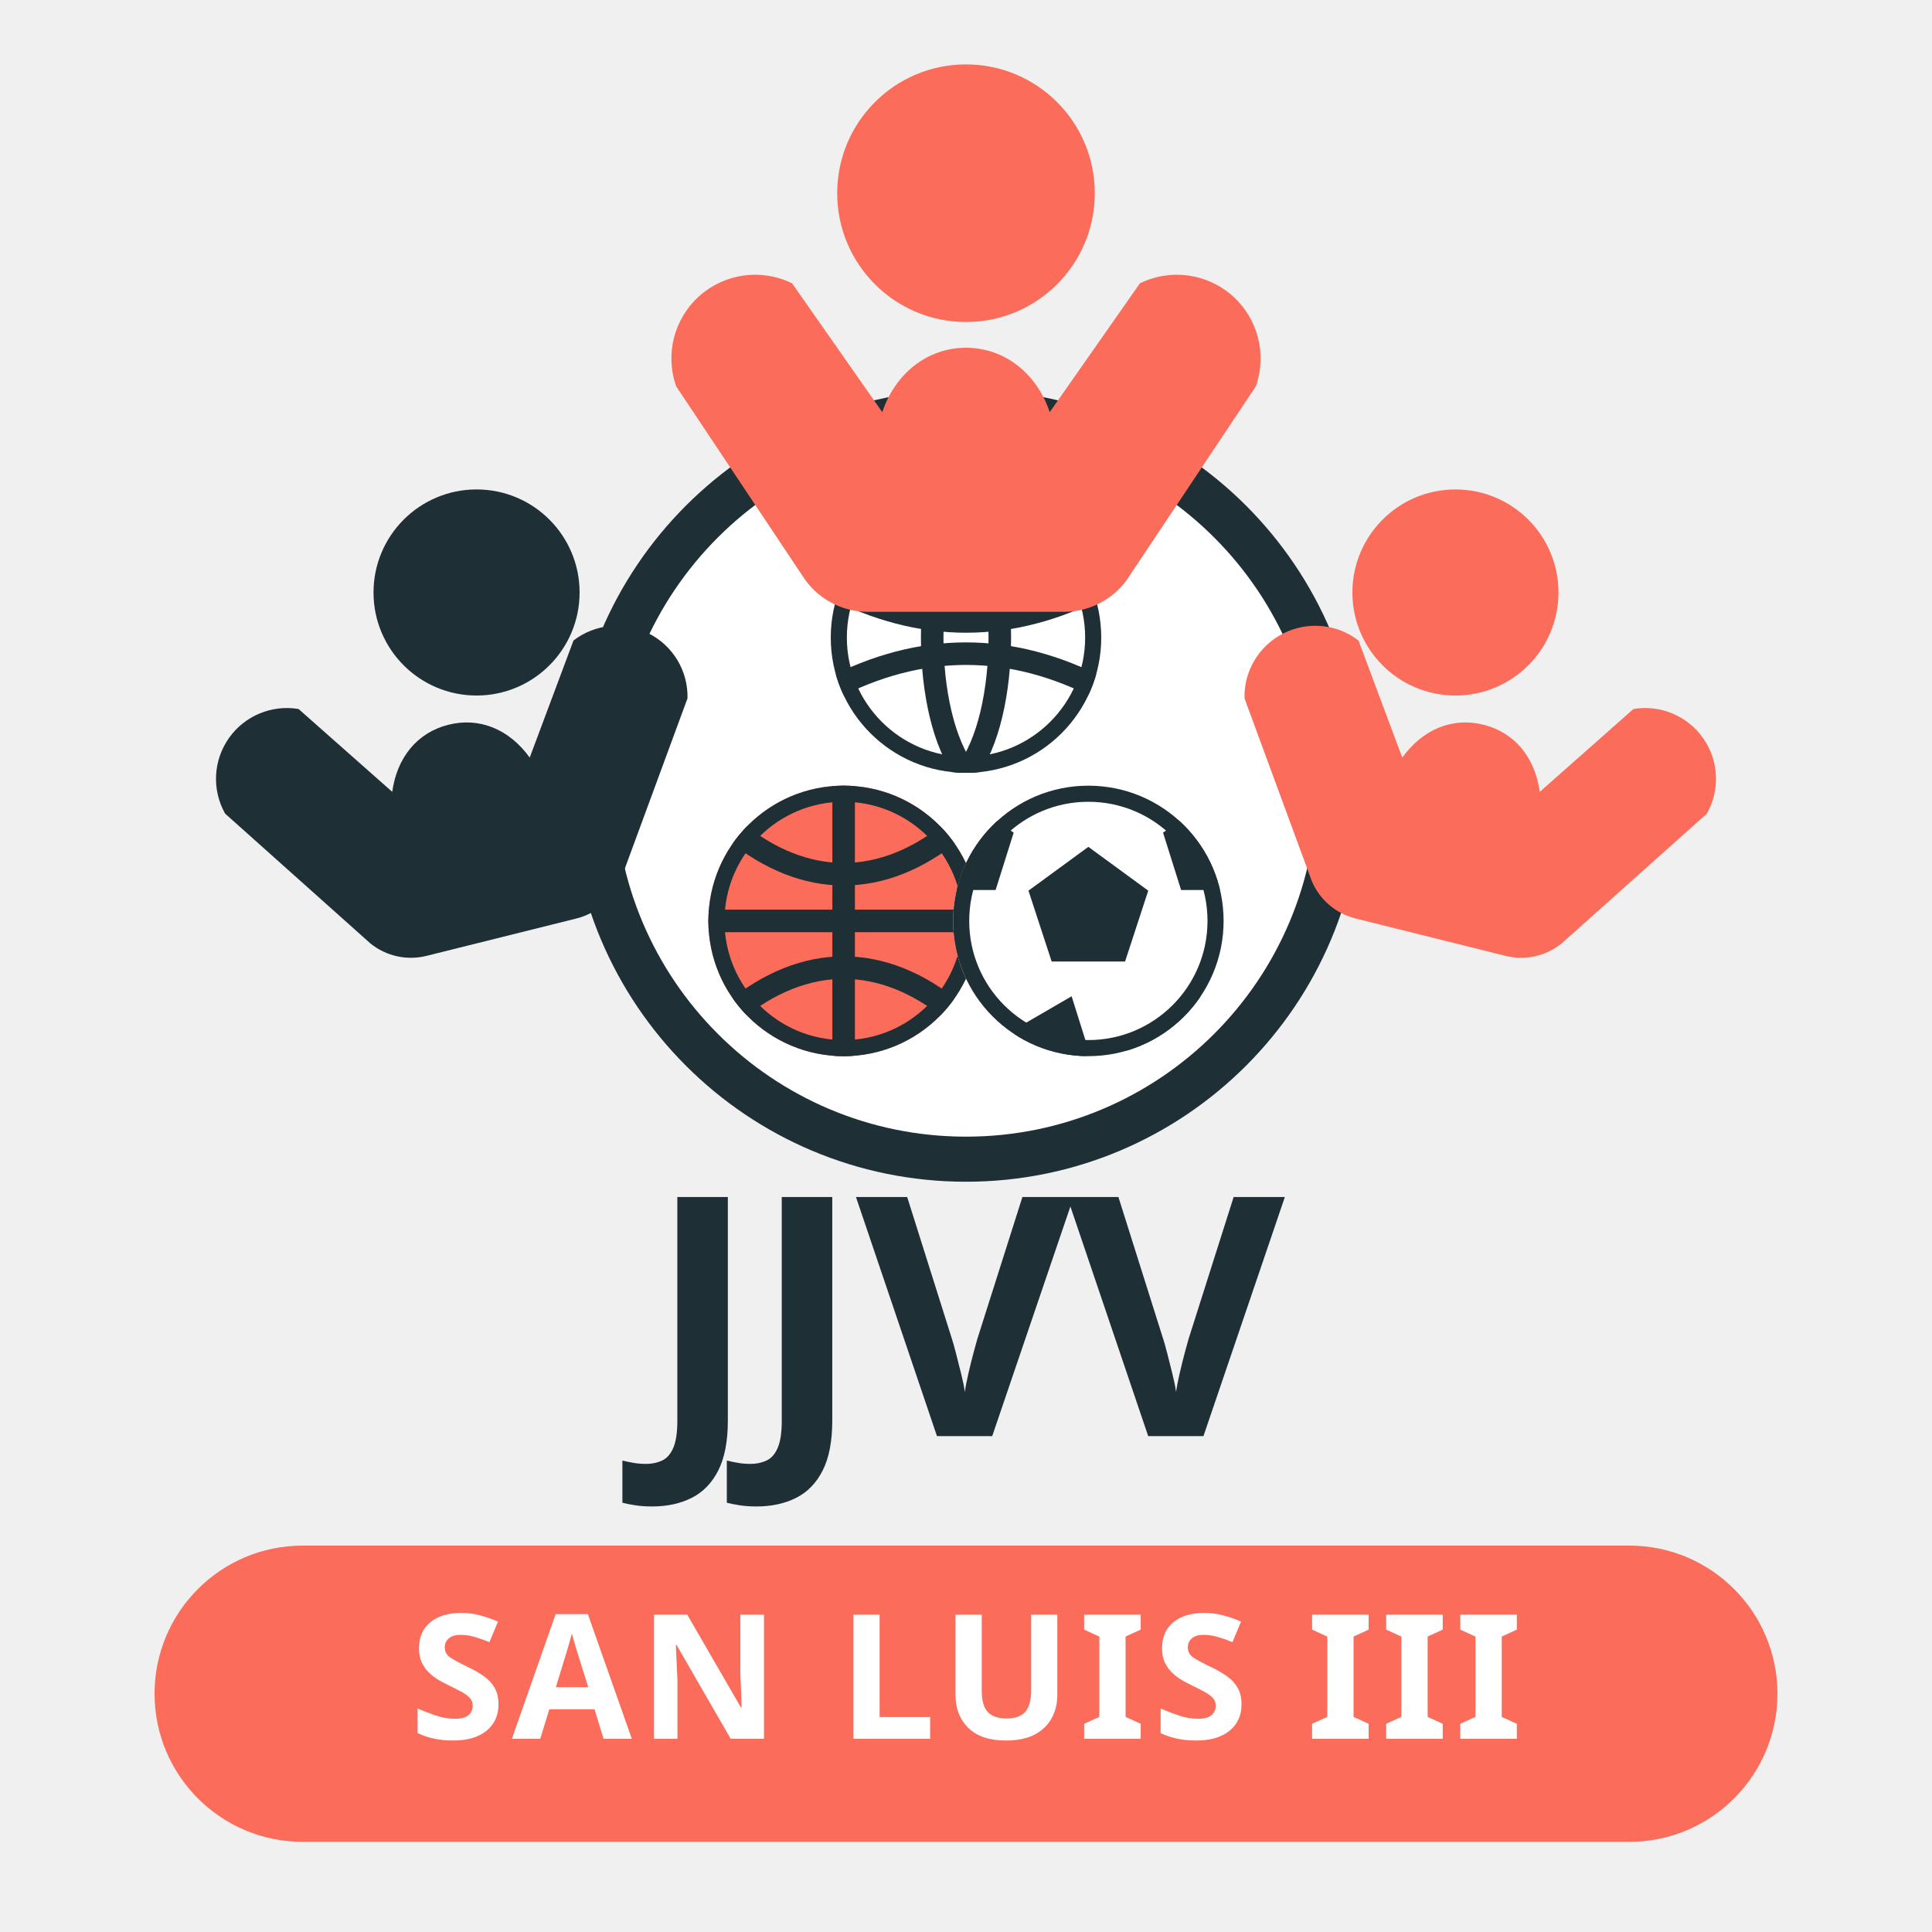
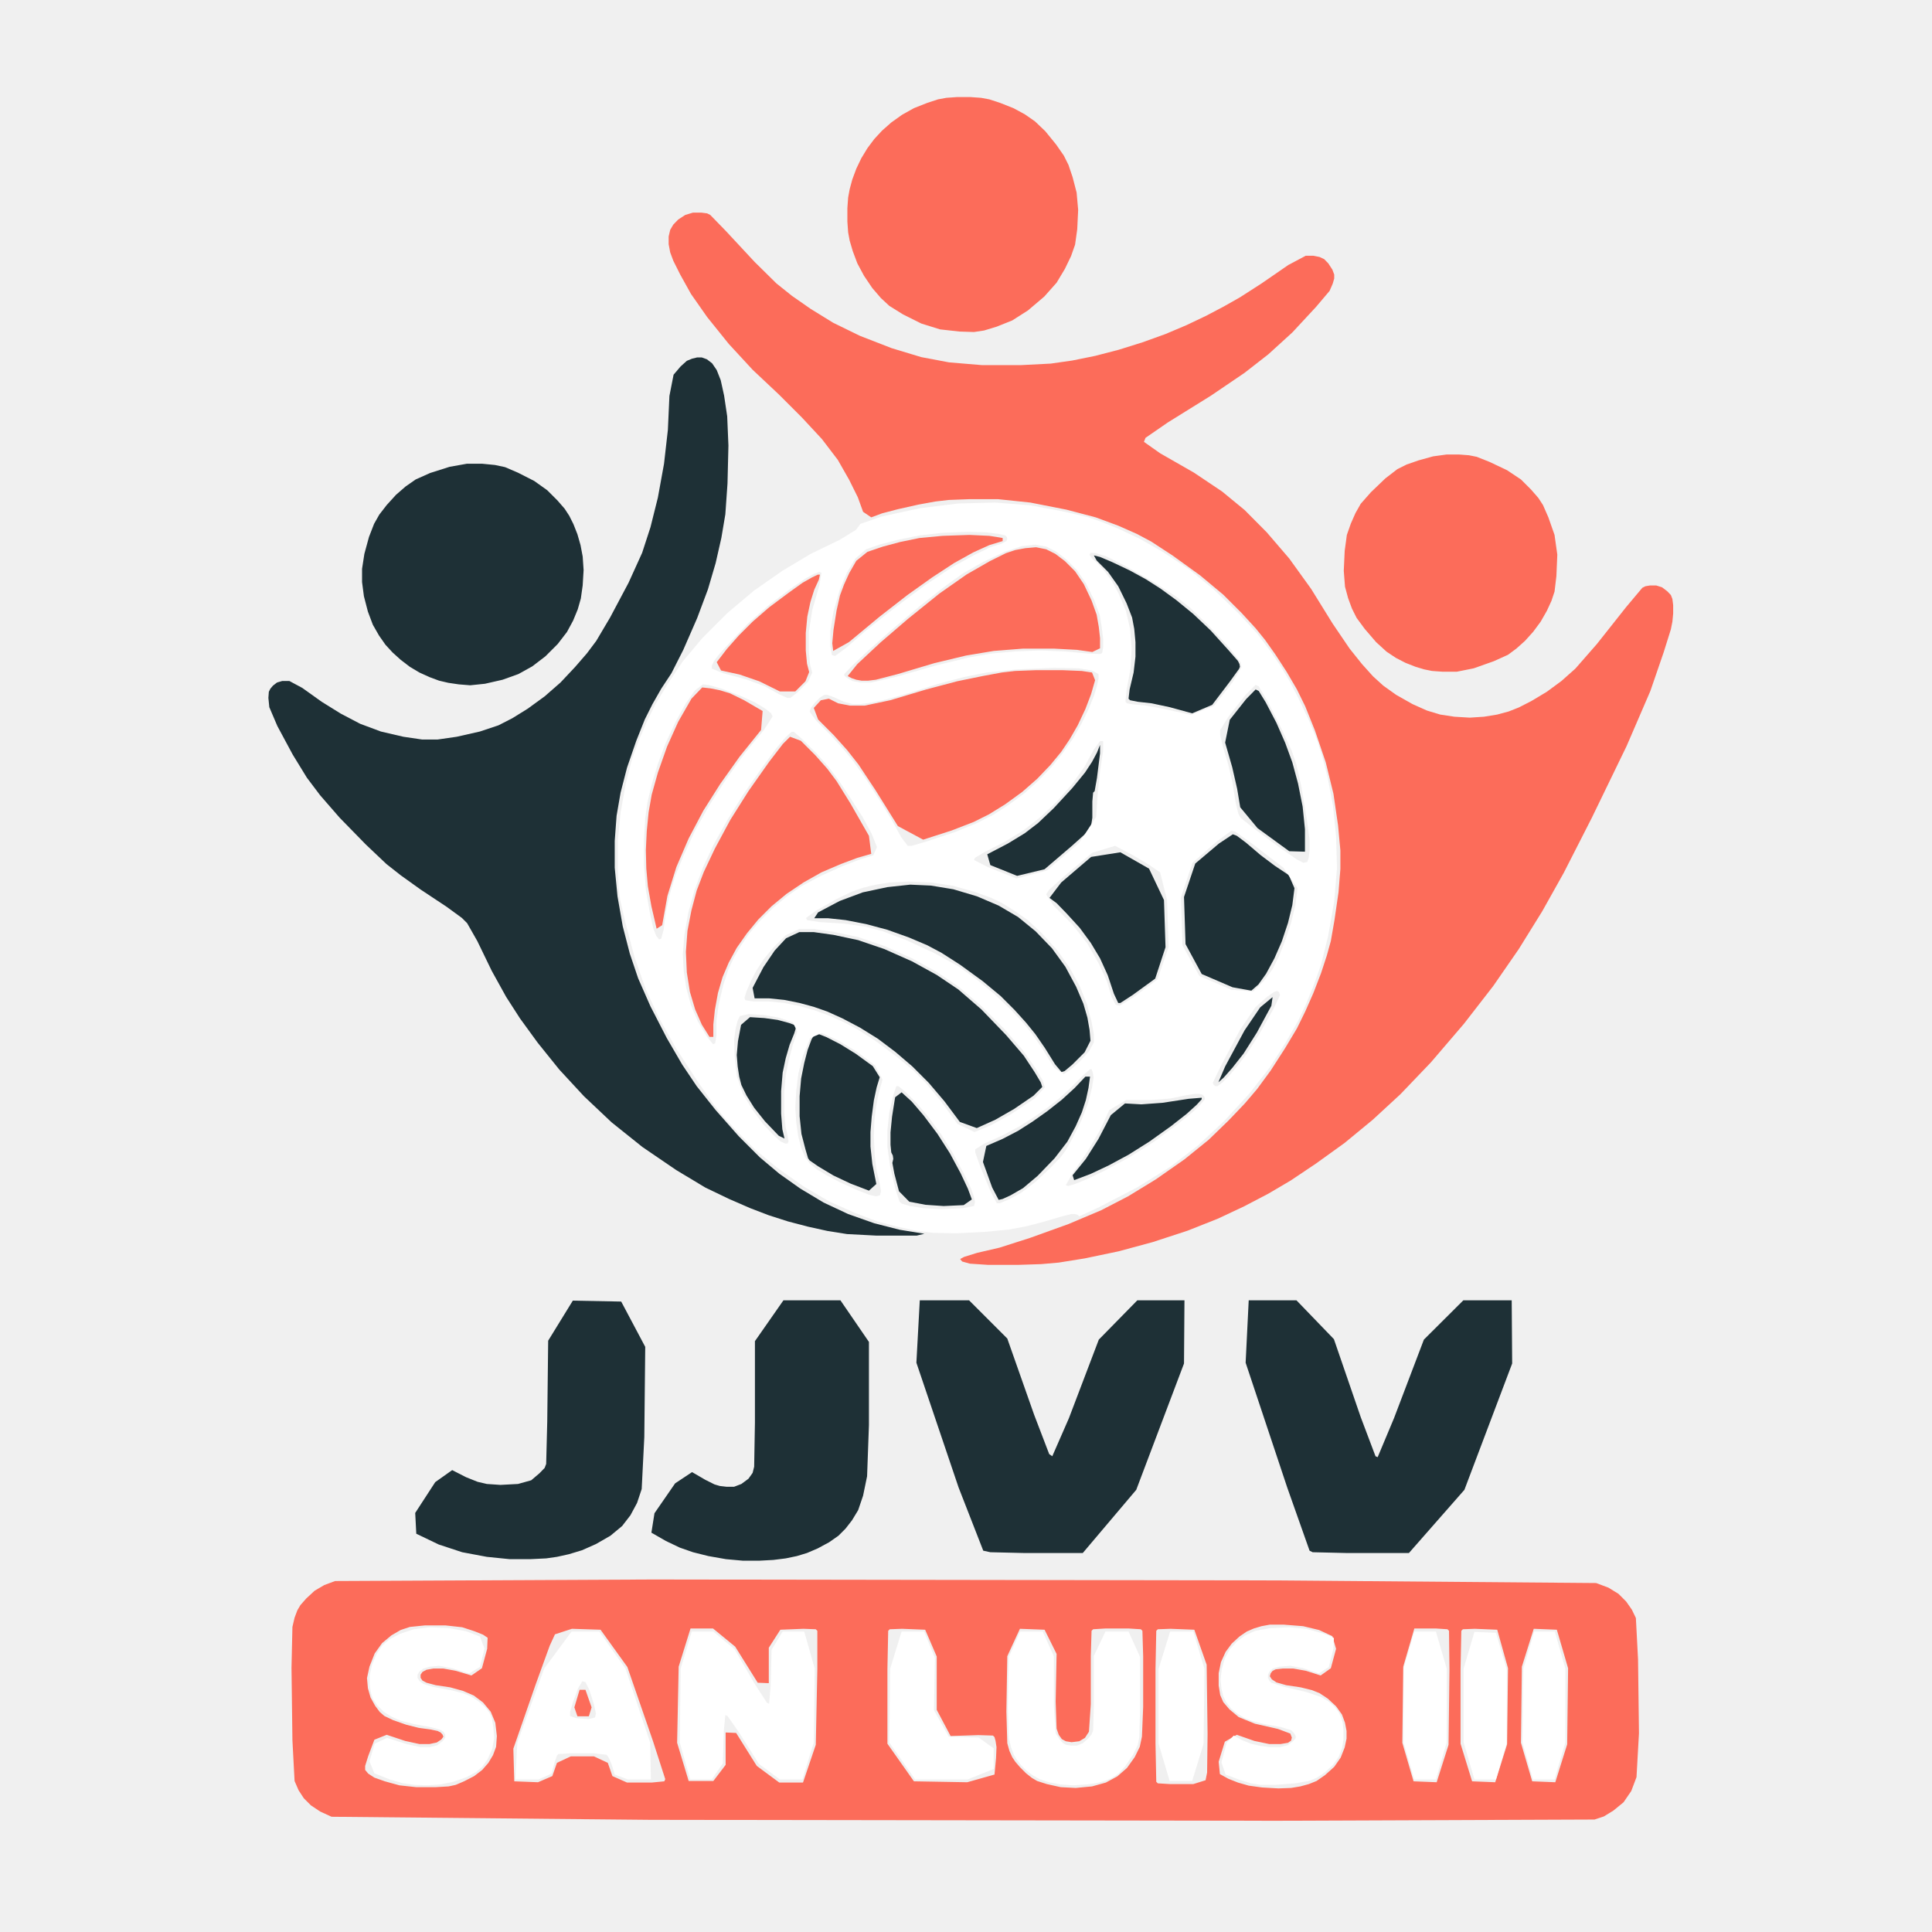
- <svg xmlns="http://www.w3.org/2000/svg" viewBox="0 0 300 300" width="300" height="300" role="img" aria-label="Junta de Vecinos San Luis III, Maipú">
-   <g id="marca">
-     <circle cx="150" cy="122" r="58" fill="#ffffff" />
-     <defs>
-       <clipPath id="c-voley">
-         <circle cx="150" cy="99" r="21" />
-       </clipPath>
-       <clipPath id="c-basket">
-         <circle cx="131" cy="143" r="21" />
-       </clipPath>
-       <clipPath id="c-futbol">
-         <circle cx="169" cy="143" r="21" />
-       </clipPath>
-     </defs>
-     <g clip-path="url(#c-voley)">
-       <circle cx="150" cy="99" r="21" fill="#ffffff" stroke="#1e3036" stroke-width="5" />
-       <g fill="none" stroke="#1e3036" stroke-width="3.5" stroke-linecap="round">
-         <path d="M150 78c-7 9-7 33 0 42" />
-         <path d="M150 78c7 9 7 33 0 42" />
-         <path d="M129 91q21 11 42 0" />
-         <path d="M129 107q21-11 42 0" />
-       </g>
-     </g>
-     <g clip-path="url(#c-basket)">
-       <circle cx="131" cy="143" r="21" fill="#fc6c5a" stroke="#1e3036" stroke-width="5" />
-       <g fill="none" stroke="#1e3036" stroke-width="3.5" stroke-linecap="round">
-         <path d="M110 143h42" />
-         <path d="M131 122v42" />
-         <path d="M114 129c11 9 23 9 34 0" />
-         <path d="M114 157c11-9 23-9 34 0" />
-       </g>
-     </g>
-     <g clip-path="url(#c-futbol)">
-       <circle cx="169" cy="143" r="21" fill="#ffffff" stroke="#1e3036" stroke-width="5" />
-       <path d="M169 131.5l9.3 6.8-3.6 11h-11.4l-3.6-11z" fill="#1e3036" />
-       <g fill="#1e3036">
-         <path d="M150 124l7.4 5.3-2.8 8.9h-9.2l-2.8-8.9z" />
-         <path d="M188 124l7.4 5.3-2.8 8.9h-9.2l-2.8-8.9z" />
-         <path d="M159 159l7.4-4.3 2.8 8.9-7.4 5.3-7.4-5.3z" />
-         <path d="M179 159l7.4-4.3 2.8 8.9-7.4 5.3-7.4-5.3z" />
-       </g>
-     </g>
-     <circle cx="150" cy="122" r="58" fill="none" stroke="#1e3036" stroke-width="7" />
-     <g fill="#fc6c5a">
-       <circle cx="150" cy="30" r="20" />
-       <path d="M150 54c-6 0-11 4-13 10l-14-20a13 13 0 0 0-18 16l20 30                a12 12 0 0 0 10 5h30a12 12 0 0 0 10-5l20-30                a13 13 0 0 0-18-16l-14 20c-2-6-7-10-13-10z" />
-     </g>
-     <g fill="#1e3036">
-       <circle cx="74" cy="92" r="16" />
-       <path d="M74 112c-5 0-9 3-11 8l-11-16a11 11 0 0 0-15 13l17 25                a10 10 0 0 0 8 4h24a10 10 0 0 0 8-4l17-25                a11 11 0 0 0-15-13l-11 16c-2-5-6-8-11-8z" transform="rotate(-14 74 130)" />
-     </g>
-     <g fill="#fc6c5a">
-       <circle cx="226" cy="92" r="16" />
-       <path d="M226 112c-5 0-9 3-11 8l-11-16a11 11 0 0 0-15 13l17 25                a10 10 0 0 0 8 4h24a10 10 0 0 0 8-4l17-25                a11 11 0 0 0-15-13l-11 16c-2-5-6-8-11-8z" transform="rotate(14 226 130)" />
-     </g>
-   </g>
-   <text x="150" y="223" text-anchor="middle" font-family="Outfit, 'Plus Jakarta Sans', 'Segoe UI', sans-serif" font-size="52" font-weight="900" letter-spacing="-1" fill="#1e3036">JJVV</text>
-   <g>
-     <rect x="24" y="240" width="252" height="46" rx="23" fill="#fc6c5a" />
-     <text x="150" y="270" text-anchor="middle" font-family="Outfit, 'Plus Jakarta Sans', 'Segoe UI', sans-serif" font-size="27" font-weight="800" letter-spacing="1" fill="#ffffff">SAN LUIS III</text>
-   </g>
+ <svg xmlns="http://www.w3.org/2000/svg" viewBox="0 0 1254 1254" width="1254" height="1254" data-bbox="165 54 930 1137" role="img" aria-label="Junta de Vecinos San Luis III, Maipú">
+   <path fill="#1e3036" fill-rule="evenodd" d="M449.2 232.8L445.8 234.2L441.8 237.8L437.2 243.2L434.5 257.0L433.5 279.0L431.0 301.0L427.0 323.0L422.2 342.2L416.8 358.8L408.0 378.2L396.0 400.8L387.0 416.0L381.0 424.0L373.2 433.0L363.8 443.0L353.5 452.0L342.5 460.0L332.5 466.2L323.5 470.8L311.5 474.8L296.5 478.2L284.0 480.0L274.0 480.0L261.8 478.2L247.2 474.8L233.8 469.8L221.2 463.2L208.8 455.5L196.2 446.5L187.8 442.0L183.2 442.0L179.8 443.0L177.2 445.0L175.5 447.0L174.5 449.0L174.2 453.0L174.8 459.0L180.0 471.2L190.0 489.8L199.2 504.8L207.8 516.2L220.5 530.8L237.5 548.2L250.8 560.8L260.2 568.2L273.2 577.5L289.8 588.5L299.8 595.8L303.2 599.2L309.8 610.8L319.2 630.2L328.5 647.0L337.5 661.0L349.0 676.8L363.0 694.2L379.0 711.5L397.0 728.5L417.0 744.5L439.0 759.5L457.8 770.8L473.2 778.2L487.0 784.2L499.0 788.8L511.5 792.8L524.5 796.2L537.2 799.0L549.8 801.0L569.0 802.0L595.0 802.0L600.0 800.8L584.0 798.2L567.5 794.0L550.5 788.0L534.5 780.5L519.5 771.5L505.8 761.8L493.2 751.2L479.5 737.5L464.5 720.5L452.2 705.0L442.8 691.0L432.8 673.8L422.2 653.2L414.2 635.0L408.8 619.0L404.2 601.2L400.8 581.8L399.0 563.2L399.0 545.8L400.2 529.5L402.8 514.5L407.0 498.2L413.0 480.8L418.5 467.0L423.5 457.0L429.2 447.0L435.8 437.0L443.5 421.8L452.5 401.2L459.5 382.5L464.5 365.5L468.2 349.2L470.8 333.8L472.2 313.8L472.8 289.2L472.0 270.2L470.0 256.8L467.8 246.8L465.2 240.2L462.2 235.8L458.8 233.2L455.5 232.0L452.5 232.0ZM594.8 884.5L622.2 965.5L638.2 1006.5L642.8 1007.5L664.2 1008.0L702.8 1008.0L737.5 967.0L768.5 885.0L768.8 844.0L738.2 844.0L713.2 869.5L693.8 920.5L683.0 945.2L681.0 943.8L671.2 918.2L653.8 868.8L629.0 844.0L597.0 844.0ZM808.5 884.5L835.5 965.5L850.0 1006.5L852.0 1007.5L873.5 1008.0L914.5 1008.0L950.5 967.0L981.5 885.0L981.2 844.0L949.8 844.0L924.2 869.5L904.8 920.5L894.2 945.8L892.8 945.2L883.2 919.8L865.8 869.2L841.5 844.0L810.5 844.0ZM291.8 303.0L279.2 307.0L269.8 311.2L263.2 315.8L257.0 321.2L251.0 327.8L246.2 334.0L242.8 340.0L239.5 348.5L236.5 359.5L235.0 369.2L235.0 377.8L236.2 387.0L238.8 397.0L242.0 405.5L246.0 412.5L250.2 418.5L254.8 423.5L260.0 428.2L266.0 432.8L272.2 436.5L278.8 439.5L285.0 441.8L291.0 443.2L297.8 444.2L305.2 444.8L314.8 443.8L326.2 441.2L336.5 437.5L345.5 432.5L354.0 426.0L362.0 418.0L368.0 410.2L372.0 402.8L375.0 395.5L377.0 388.5L378.2 380.0L378.8 370.0L378.2 361.2L376.8 353.8L374.8 346.8L372.2 340.2L369.5 334.8L366.5 330.2L361.8 324.8L355.2 318.2L346.8 312.2L336.2 306.8L327.8 303.2L321.2 301.8L313.0 301.0L303.0 301.0ZM545.5 844.0L508.5 844.0L490.0 870.5L490.0 923.5L489.5 952.0L488.5 956.0L485.8 959.8L481.2 963.2L476.5 965.0L471.5 965.0L467.2 964.5L463.8 963.5L457.8 960.5L449.2 955.5L438.2 962.8L424.8 982.2L422.8 994.8L432.2 1000.2L441.2 1004.5L449.8 1007.5L459.8 1010.0L471.2 1012.0L482.2 1013.0L492.8 1013.0L502.0 1012.5L510.0 1011.5L517.2 1010.0L523.8 1008.0L530.8 1005.0L538.2 1001.0L544.2 996.8L548.8 992.2L553.0 986.8L557.0 980.2L560.2 970.8L562.8 958.2L564.0 925.0L564.0 871.0ZM403.2 844.8L371.8 844.2L355.8 870.2L355.2 922.8L354.5 950.2L353.5 952.8L350.2 956.2L344.8 960.8L336.2 963.2L324.8 963.8L316.0 963.2L310.0 961.8L302.5 958.8L293.5 954.2L282.5 962.0L269.5 982.0L270.2 995.5L284.8 1002.5L300.0 1007.5L316.0 1010.5L330.8 1012.0L344.2 1012.0L354.5 1011.5L361.5 1010.5L369.2 1008.8L377.8 1006.2L386.8 1002.2L396.2 996.8L403.8 990.5L409.2 983.5L413.5 975.5L416.5 966.5L418.2 932.8L418.8 874.2ZM489.8 648.0L499.2 648.0L509.0 649.0L519.0 651.0L528.2 653.5L536.8 656.5L546.8 661.0L558.2 667.0L569.8 674.2L581.2 682.8L592.2 692.2L602.8 702.8L613.0 714.8L623.0 728.2L634.0 732.2L646.0 726.8L658.2 719.8L670.8 711.2L676.5 705.5L675.5 702.5L671.5 695.8L664.5 685.2L653.0 671.8L637.0 655.2L622.0 642.2L608.0 632.8L592.0 624.0L574.0 616.0L557.0 610.2L541.0 606.8L528.2 605.0L518.8 605.0L510.2 609.0L502.8 617.0L495.5 627.8L488.5 641.2ZM528.5 596.0L537.5 596.0L548.8 597.2L562.2 599.8L576.0 603.5L590.0 608.5L601.8 613.5L611.2 618.5L623.2 626.2L637.8 636.8L649.5 646.5L658.5 655.5L666.0 663.8L672.0 671.2L678.2 680.2L684.8 690.8L689.0 695.8L691.0 695.2L696.0 691.0L704.0 683.0L707.8 675.5L707.2 668.5L705.8 660.5L703.2 651.5L698.5 640.5L691.5 627.5L682.8 615.5L672.2 604.5L660.8 595.2L648.2 587.8L634.2 581.8L618.8 577.2L604.2 574.8L590.8 574.2L576.0 575.8L560.0 579.2L545.0 584.8L531.0 592.2ZM791.2 547.5L775.8 560.5L768.5 582.2L769.5 612.8L780.0 632.2L800.0 640.8L812.2 643.0L816.8 639.0L821.8 632.0L827.2 622.0L832.0 611.0L836.0 599.0L838.8 587.5L840.2 576.5L836.5 568.0L827.5 562.0L818.2 555.0L808.8 547.0L802.8 542.5L800.2 541.5ZM708.2 556.2L688.8 572.8L681.2 582.8L685.8 586.2L692.2 592.8L700.8 602.2L708.0 612.0L714.0 622.0L719.0 633.0L723.0 645.0L725.8 651.0L727.2 651.0L735.2 645.8L749.8 635.2L756.5 614.8L755.5 584.2L745.8 563.8L727.2 553.2ZM711.8 363.8L719.2 371.2L725.8 380.5L731.2 391.5L734.8 400.8L736.2 408.2L737.0 416.8L737.0 426.2L735.8 436.5L733.2 447.5L732.5 453.5L733.5 454.5L738.5 455.5L747.5 456.5L759.2 459.0L773.8 463.0L786.8 457.5L798.2 442.5L804.2 434.2L804.8 432.8L804.5 431.0L803.5 429.0L797.2 421.8L785.8 409.2L774.5 398.5L763.5 389.5L753.2 382.0L743.8 376.0L733.2 370.2L721.8 364.8L714.0 361.5L710.0 360.5ZM526.8 674.5L524.2 681.5L522.0 690.0L520.0 700.0L519.0 711.5L519.0 724.5L520.2 736.0L522.8 746.0L524.5 751.8L525.5 753.2L531.0 757.0L541.0 763.0L552.0 768.2L564.0 772.8L568.8 768.5L566.2 755.5L565.0 744.2L565.0 734.8L565.8 724.8L567.2 714.2L569.0 705.8L571.0 699.2L566.5 692.0L555.5 684.0L545.5 677.8L536.5 673.2L531.0 671.0L529.0 671.0ZM808.8 453.8L798.2 467.2L795.2 482.0L799.8 498.0L803.0 512.0L805.0 524.0L816.2 537.5L836.8 552.5L847.0 552.8L847.0 538.2L845.5 523.5L842.5 508.5L838.8 494.8L834.2 482.2L828.5 469.2L821.5 455.8L817.0 448.5L815.0 447.5ZM581.0 712.2L579.0 724.8L578.0 735.0L578.0 743.0L578.5 748.0L579.5 750.0L579.8 752.2L579.2 754.8L580.5 761.8L583.5 773.2L590.2 780.0L600.8 782.0L612.5 782.8L625.5 782.2L630.8 778.5L628.2 771.5L623.5 761.5L616.5 748.5L608.5 736.0L599.5 724.0L591.8 715.0L585.2 709.0ZM704.5 698.8L697.5 706.2L689.2 713.8L679.8 721.2L670.2 728.0L660.8 734.0L650.8 739.2L640.2 743.8L638.0 754.2L644.0 770.8L648.2 778.8L650.8 778.2L656.0 775.8L664.0 771.2L673.5 763.2L684.5 751.8L692.8 741.0L698.2 731.0L702.2 722.0L704.8 714.0L706.5 706.2L707.5 698.8ZM714.0 483.5L712.0 488.5L708.8 494.5L704.2 501.5L696.0 511.5L684.0 524.5L673.8 534.2L665.2 540.8L654.2 547.5L640.8 554.5L642.8 561.5L660.2 568.5L678.0 564.2L696.0 548.8L706.0 539.8L708.0 537.2L709.0 530.8L709.0 520.2L709.5 514.5L710.5 513.5L712.0 505.0L714.0 489.0ZM481.0 665.2L479.0 675.8L478.2 684.8L478.8 692.2L479.8 698.8L481.2 704.2L484.5 711.0L489.5 719.0L496.5 727.8L505.5 737.2L509.2 739.0L507.8 733.0L507.0 722.8L507.0 708.2L508.0 696.2L510.0 686.8L512.5 678.2L515.5 670.8L516.8 666.5L516.2 665.5L512.2 664.0L504.8 662.0L496.2 660.8L486.8 660.2ZM771.5 713.2L754.5 715.8L740.8 716.8L730.2 716.2L721.0 723.8L713.0 739.2L704.8 752.2L696.2 762.8L697.2 766.0L707.8 762.0L719.5 756.5L732.5 749.5L746.0 741.0L760.0 731.0L770.2 723.0L776.8 717.0L780.0 713.5L780.0 712.5ZM826.0 647.2L818.0 653.8L807.8 668.8L795.2 692.2L790.8 702.5L794.2 699.5L799.8 693.2L807.2 683.8L815.8 670.2L825.2 652.8Z" />
+   <path fill="#fc6c5a" fill-rule="evenodd" d="M189.2 1082.5L189.8 1129.5L191.2 1156.0L193.8 1162.0L197.2 1167.2L201.8 1171.8L207.8 1175.8L215.2 1179.2L422.2 1181.2L828.8 1181.8L1035.0 1181.0L1041.0 1179.0L1047.2 1175.2L1053.8 1169.8L1058.8 1162.5L1062.2 1153.5L1063.8 1125.0L1063.2 1077.0L1061.8 1050.2L1059.2 1044.8L1055.5 1039.5L1050.5 1034.5L1044.0 1030.5L1036.0 1027.5L829.2 1025.8L423.8 1025.2L217.5 1026.2L210.5 1028.8L204.2 1032.5L198.8 1037.5L195.0 1041.8L193.0 1045.2L191.2 1050.0L189.8 1056.0ZM437.0 145.8L435.0 149.2L434.0 153.5L434.0 158.5L435.0 163.8L437.0 169.2L441.5 178.2L448.5 190.8L459.0 205.8L473.0 223.2L488.5 240.0L505.5 256.0L520.5 271.0L533.5 285.0L543.8 298.5L551.2 311.5L556.8 322.8L560.2 332.2L565.5 335.8L572.5 333.2L582.8 330.5L596.2 327.5L607.2 325.5L615.8 324.5L629.2 324.0L647.8 324.0L668.8 326.2L692.2 330.8L711.2 335.8L725.8 341.2L737.8 346.5L747.2 351.5L761.0 360.5L779.0 373.5L794.0 386.0L806.0 398.0L815.0 407.8L821.0 415.2L827.8 424.8L835.2 436.2L841.8 447.5L847.2 458.5L853.5 474.2L860.5 494.8L865.5 515.2L868.5 535.8L870.0 552.0L870.0 564.0L868.8 579.0L866.2 597.0L863.8 610.8L861.2 620.2L857.5 631.5L852.5 644.5L847.2 656.5L841.8 667.5L834.2 680.2L824.8 694.8L816.0 706.8L808.0 716.2L797.5 727.2L784.5 739.8L768.8 752.5L750.2 765.5L732.2 776.5L714.8 785.5L693.5 794.5L668.5 803.5L648.8 809.8L634.2 813.2L625.8 815.8L623.2 817.2L624.5 818.8L629.5 820.2L641.5 821.0L660.5 821.0L675.8 820.5L687.2 819.5L704.0 816.8L726.0 812.2L748.2 806.2L770.8 798.8L790.5 791.0L807.5 783.0L823.2 774.8L837.8 766.2L854.2 755.2L872.8 741.8L891.0 726.8L909.0 710.2L928.8 689.5L950.2 664.5L969.2 640.0L985.8 616.0L1001.0 591.5L1015.0 566.5L1033.2 530.8L1055.8 484.2L1071.2 448.5L1079.8 423.5L1084.5 408.5L1085.5 403.5L1086.0 398.2L1086.0 392.8L1085.5 388.8L1084.5 386.2L1082.2 383.8L1078.8 381.2L1075.0 380.0L1071.0 380.0L1068.0 380.5L1066.0 381.5L1055.5 394.0L1036.5 418.0L1022.5 434.0L1013.5 442.0L1004.0 449.0L994.0 455.0L985.8 459.2L979.2 461.8L971.8 463.8L963.2 465.2L954.0 465.8L944.0 465.2L934.8 463.8L926.2 461.2L916.8 457.0L906.2 451.0L897.8 445.0L891.2 439.0L884.0 431.0L876.0 421.0L865.0 404.8L851.0 382.2L836.8 362.5L822.2 345.5L807.8 331.0L793.2 319.0L775.0 306.8L753.0 294.2L742.5 286.8L743.5 284.2L758.0 274.2L786.0 256.8L807.8 242.0L823.2 230.0L838.8 215.8L854.2 199.2L863.0 188.8L865.0 184.2L866.0 180.8L866.0 178.2L864.8 175.0L862.2 171.0L859.5 168.2L856.5 166.8L852.5 166.0L847.5 166.0L836.2 172.0L818.8 184.0L804.8 193.0L794.2 199.0L782.8 205.0L770.2 211.0L756.5 216.8L741.5 222.2L726.2 227.0L710.8 231.0L696.0 234.0L682.0 236.0L662.5 237.0L637.5 237.0L616.0 235.2L598.0 231.8L578.8 226.0L558.2 218.0L540.8 209.5L526.2 200.5L514.0 192.0L504.0 184.0L489.8 170.0L471.2 150.0L461.0 139.5L459.0 138.5L455.2 138.0L449.8 138.0L444.8 139.5L440.2 142.5ZM614.2 63.5L608.8 64.5L601.8 66.8L593.2 70.2L585.5 74.5L578.5 79.5L572.5 84.8L567.5 90.2L563.0 96.2L559.0 102.8L555.8 109.5L553.2 116.5L551.5 122.8L550.5 128.2L550.0 135.2L550.0 143.8L550.5 150.8L551.5 156.2L553.5 163.0L556.5 171.0L560.8 179.0L566.2 187.0L571.8 193.5L577.2 198.5L586.0 204.0L598.0 210.0L610.2 213.8L622.8 215.2L632.2 215.5L638.8 214.5L647.0 212.0L657.0 208.0L667.2 201.5L677.8 192.5L685.8 183.5L691.2 174.5L695.2 166.2L697.8 158.8L699.2 148.8L699.8 136.2L698.8 125.0L696.2 115.0L693.5 107.0L690.5 101.0L685.5 93.8L678.5 85.2L671.8 78.8L665.2 74.2L657.8 70.2L649.2 66.8L642.2 64.5L636.8 63.5L629.8 63.0L621.2 63.0ZM930.2 296.2L920.8 298.8L913.0 301.5L907.0 304.5L899.2 310.5L889.8 319.5L883.2 327.0L879.8 333.0L876.8 339.8L874.2 347.2L872.8 357.5L872.2 370.5L873.0 380.8L875.0 388.2L877.5 395.0L880.5 401.0L885.8 408.2L893.2 416.8L900.0 423.0L906.0 427.0L912.2 430.2L918.8 432.8L924.5 434.5L929.5 435.5L936.5 436.0L945.5 436.0L956.5 433.8L969.5 429.2L978.8 425.0L984.2 421.0L989.8 416.0L995.2 410.0L1000.0 403.5L1004.0 396.5L1007.0 390.0L1009.0 384.0L1010.2 374.0L1010.8 360.0L1009.0 347.2L1005.0 335.8L1001.5 327.8L998.5 323.2L993.8 317.8L987.2 311.2L978.2 305.2L966.8 299.8L958.5 296.5L953.5 295.5L947.0 295.0L939.0 295.0ZM708.8 436.5L702.2 435.5L690.0 435.0L672.0 435.0L658.8 435.5L650.2 436.5L637.8 438.8L621.2 442.2L601.2 447.5L577.8 454.5L561.2 458.0L551.8 458.0L544.0 456.5L538.0 453.5L532.8 454.5L528.2 459.5L531.0 467.0L541.0 477.0L549.8 486.8L557.2 496.2L568.2 512.8L582.8 536.2L599.2 545.0L617.8 539.0L632.0 533.5L642.0 528.5L652.5 522.0L663.5 514.0L673.2 505.5L681.8 496.5L688.8 488.0L694.2 480.0L699.5 470.8L704.5 460.2L708.2 450.5L710.8 441.5ZM512.8 478.2L508.2 482.8L499.2 494.5L485.8 513.5L474.0 532.2L464.0 550.8L456.8 566.0L452.2 578.0L448.8 590.8L446.2 604.2L445.2 617.8L445.8 631.2L447.8 643.8L451.2 655.2L455.5 665.0L460.5 673.0L463.0 673.0L463.0 665.0L464.0 655.5L466.0 644.5L469.0 634.2L473.0 624.8L478.2 615.2L484.8 605.8L492.2 596.8L500.8 588.2L510.5 580.2L521.5 572.8L533.2 566.2L545.8 560.8L556.5 556.8L565.5 554.2L564.0 542.5L552.0 521.5L543.0 507.0L537.0 499.0L529.2 490.2L519.8 480.8ZM448.2 1057.0L462.8 1057.0L477.2 1068.8L491.8 1092.2L499.0 1092.5L499.0 1069.5L506.5 1057.8L521.5 1057.2L529.5 1057.5L530.5 1058.5L530.5 1083.5L529.5 1132.5L521.2 1157.0L505.8 1157.0L491.2 1146.2L477.8 1124.8L471.0 1124.5L471.0 1145.5L463.0 1156.0L447.0 1156.0L439.5 1131.2L440.5 1081.8ZM708.5 389.8L703.5 379.2L697.8 370.8L691.2 364.2L685.0 359.5L679.0 356.5L672.5 355.2L665.5 355.8L659.0 357.0L653.0 359.0L642.5 364.2L627.5 372.8L609.8 385.2L589.2 401.8L571.5 417.0L556.5 431.0L550.2 438.8L552.8 440.2L555.8 441.2L559.2 441.8L563.5 441.8L568.5 441.2L582.8 437.5L606.2 430.5L627.0 425.5L645.0 422.5L664.0 421.0L684.0 421.0L699.0 421.8L709.0 423.2L714.0 420.8L714.0 414.2L713.2 407.0L711.8 399.0ZM662.0 1057.2L678.0 1057.8L685.8 1073.5L685.2 1104.5L685.8 1122.0L687.2 1126.0L689.2 1128.8L691.8 1130.2L695.5 1130.8L700.5 1130.2L704.2 1128.0L706.8 1124.0L708.0 1106.2L708.0 1074.8L708.5 1058.5L709.5 1057.5L717.5 1057.0L732.5 1057.0L740.5 1057.5L741.5 1058.5L742.0 1075.2L742.0 1107.8L741.2 1127.2L739.8 1133.8L736.5 1140.5L731.5 1147.5L725.2 1153.0L717.8 1157.0L708.8 1159.5L698.2 1160.5L688.5 1160.0L679.5 1158.0L673.2 1156.0L669.8 1154.0L666.0 1151.0L662.0 1147.0L659.0 1143.5L657.0 1140.5L655.2 1136.5L653.8 1131.5L653.2 1111.0L653.8 1075.0ZM371.2 1057.2L389.8 1057.8L407.2 1082.0L423.8 1130.0L431.8 1154.8L431.2 1156.2L423.0 1157.0L407.0 1157.0L397.5 1152.8L394.5 1144.2L385.5 1140.0L370.5 1140.0L361.5 1144.2L358.5 1152.8L349.2 1156.8L333.8 1156.2L333.2 1135.0L347.8 1093.0L356.8 1068.2L360.2 1060.8ZM275.8 1055.0L289.2 1055.0L300.0 1056.2L308.0 1058.8L313.5 1061.0L316.5 1063.0L316.2 1070.2L312.8 1082.8L306.0 1087.5L296.0 1084.5L287.8 1083.0L281.2 1083.0L276.8 1083.8L274.2 1085.2L273.0 1087.0L273.0 1089.0L274.2 1090.8L276.8 1092.2L282.8 1093.8L292.2 1095.2L300.5 1097.5L307.5 1100.5L313.5 1105.0L318.5 1111.0L321.5 1118.2L322.5 1126.8L322.0 1133.8L320.0 1139.2L317.0 1144.2L313.0 1148.8L307.8 1152.8L301.2 1156.2L295.8 1158.5L291.2 1159.5L282.8 1160.0L270.2 1160.0L259.2 1158.8L249.8 1156.2L243.0 1153.8L239.0 1151.2L237.0 1148.8L237.0 1146.2L239.0 1139.8L243.0 1129.2L251.0 1126.0L263.0 1130.0L272.2 1132.0L278.8 1132.0L283.5 1131.0L286.5 1129.0L287.8 1127.2L287.2 1125.8L286.0 1124.5L284.0 1123.5L279.2 1122.5L271.8 1121.5L263.8 1119.5L255.2 1116.5L249.5 1113.8L246.5 1111.2L243.5 1107.2L240.5 1101.8L238.8 1095.8L238.2 1089.2L239.8 1081.8L243.2 1073.2L248.0 1066.5L254.0 1061.5L260.0 1058.0L266.0 1056.0ZM833.2 1054.5L845.8 1055.5L856.2 1058.0L864.8 1062.0L867.2 1070.2L863.8 1082.8L857.2 1087.5L847.8 1084.5L839.5 1083.0L832.5 1083.0L828.0 1083.5L826.0 1084.5L824.8 1086.0L824.2 1088.0L825.5 1090.0L828.5 1092.0L834.8 1093.8L844.2 1095.2L851.5 1097.0L856.5 1099.0L861.8 1102.5L867.2 1107.5L871.0 1112.8L873.0 1118.2L874.0 1123.5L874.0 1128.5L872.8 1134.2L870.2 1140.8L866.0 1146.8L860.0 1152.2L854.5 1156.0L849.5 1158.0L844.0 1159.5L838.0 1160.5L829.8 1160.8L819.2 1160.2L810.5 1159.0L803.5 1157.0L797.2 1154.5L791.8 1151.5L791.0 1143.5L795.0 1130.5L802.8 1126.0L814.2 1130.0L823.8 1132.0L831.2 1132.0L836.0 1131.2L838.0 1129.8L838.5 1127.8L837.5 1125.2L829.5 1122.2L814.5 1118.8L804.0 1114.5L798.0 1109.5L794.0 1104.8L792.0 1100.2L791.0 1094.0L791.0 1086.0L792.5 1078.8L795.5 1072.2L799.5 1066.8L804.5 1062.2L809.2 1059.0L813.8 1057.0L818.8 1055.5L824.2 1054.5ZM461.2 446.8L455.8 446.2L448.8 453.5L440.2 468.5L433.0 484.5L427.0 501.5L423.0 515.8L421.0 527.2L419.8 539.2L419.2 551.8L419.5 563.8L420.5 575.2L422.8 588.2L426.2 602.8L429.8 600.5L433.2 581.5L439.0 562.8L447.0 544.2L456.5 526.2L467.5 508.8L480.0 491.2L494.0 473.8L495.0 461.5L483.0 454.5L473.8 450.0L467.2 448.0ZM585.5 1057.2L600.5 1057.8L608.0 1075.2L608.0 1109.8L617.0 1126.8L635.0 1126.2L644.5 1126.5L645.5 1127.5L646.2 1130.0L646.8 1134.0L646.5 1141.2L645.5 1151.8L627.8 1156.8L593.2 1156.2L576.0 1131.8L576.0 1083.2L576.5 1058.5L577.5 1057.5ZM759.8 1057.2L775.2 1057.8L783.2 1080.5L783.8 1125.5L783.5 1150.5L782.5 1155.5L774.5 1158.0L759.5 1158.0L751.5 1157.5L750.5 1156.5L750.0 1131.8L750.0 1083.2L750.5 1058.5L751.5 1057.5ZM650.8 349.2L642.2 347.8L629.2 347.2L611.8 347.8L596.8 349.2L584.2 351.8L573.0 354.8L563.0 358.2L555.8 364.0L551.2 372.0L547.8 379.5L545.2 386.5L543.0 396.2L541.0 408.8L540.2 417.5L540.8 422.5L551.0 416.8L571.0 400.2L589.0 386.2L605.0 374.8L619.2 365.5L631.8 358.5L642.2 353.8L650.8 351.2ZM995.5 1057.2L1010.5 1057.8L1017.8 1082.8L1017.2 1132.2L1009.5 1156.8L994.5 1156.2L987.2 1131.2L987.8 1081.8ZM957.2 1057.2L971.8 1057.8L978.8 1082.8L978.2 1132.2L970.5 1156.8L955.5 1156.2L948.0 1131.8L948.0 1083.2L948.5 1058.5L949.5 1057.5ZM918.0 1057.0L932.0 1057.0L939.5 1057.5L940.5 1058.5L940.8 1083.5L940.2 1132.5L932.5 1156.8L917.5 1156.2L910.2 1131.2L910.8 1081.8ZM532.2 373.0L530.8 373.0L527.0 374.8L521.0 378.2L511.8 384.8L499.2 394.2L488.5 403.5L479.5 412.5L471.8 421.2L465.2 429.8L468.0 435.2L480.0 437.8L492.8 442.2L506.2 448.8L516.2 448.8L522.8 442.2L525.2 436.2L523.8 430.8L523.0 422.2L523.0 410.8L524.0 400.2L526.0 390.8L528.5 382.8L531.5 376.2ZM376.2 1096.8L372.8 1108.2L374.8 1114.0L382.2 1114.0L384.0 1108.2L380.0 1096.8Z" />
+   <path fill="#ffffff" fill-rule="evenodd" d="M646.0 326.2L622.0 326.8L597.5 329.8L572.5 335.2L558.5 340.0L555.5 344.0L544.8 350.5L526.2 359.5L507.8 370.5L489.2 383.5L472.0 398.0L456.0 414.0L443.0 429.5L433.0 444.5L425.2 457.5L419.8 468.5L414.8 480.2L410.2 492.8L406.2 508.5L402.8 527.5L401.0 545.8L401.0 563.2L401.5 576.0L402.5 584.0L406.0 599.2L412.0 621.8L419.2 642.2L427.8 660.8L439.0 680.8L453.0 702.2L463.5 717.2L470.5 725.8L479.5 735.5L490.5 746.5L504.5 758.0L521.5 770.0L538.2 779.8L554.8 787.2L569.5 792.8L582.5 796.2L594.5 798.8L605.5 800.2L620.8 800.5L640.2 799.5L655.2 798.0L665.8 796.0L676.8 793.2L688.2 789.8L695.2 788.0L697.8 788.0L699.5 788.5L700.5 789.5L713.5 783.5L738.5 770.5L759.8 757.2L777.2 743.8L794.2 728.0L810.8 710.0L824.2 692.8L834.8 676.2L842.5 662.8L847.5 652.2L852.5 640.0L857.5 626.0L862.0 607.8L866.0 585.2L867.8 563.5L867.2 542.5L865.2 523.0L861.8 505.0L858.2 490.8L854.8 480.2L849.8 468.0L843.2 454.0L837.0 442.0L831.0 432.0L824.0 421.8L816.0 411.2L804.0 398.2L788.0 382.8L771.8 369.5L755.2 358.5L740.0 349.8L726.0 343.2L714.5 338.5L705.5 335.5L690.2 332.0L668.8 328.0ZM713.0 437.5L713.0 440.5L712.0 445.2L710.0 451.8L706.8 459.8L702.2 469.2L696.8 478.8L690.2 488.2L682.8 497.5L674.2 506.5L665.0 514.8L655.0 522.2L644.8 528.8L634.2 534.2L620.0 540.0L602.0 546.0L591.8 549.0L589.2 549.0L585.0 543.5L579.0 532.5L571.2 519.8L561.8 505.2L553.8 494.0L547.2 486.0L539.2 477.2L529.8 467.8L525.5 461.8L526.5 459.2L528.8 456.2L532.2 452.8L535.0 451.0L537.0 451.0L541.2 452.5L547.8 455.5L553.5 457.0L558.5 457.0L565.8 456.0L575.2 454.0L589.5 450.0L608.5 444.0L625.5 439.5L640.5 436.5L660.0 434.5L684.0 433.5L700.2 433.8L708.8 435.2ZM484.5 643.5L487.5 636.5L491.2 629.5L495.8 622.5L502.0 615.0L510.0 607.0L518.8 603.0L528.2 603.0L541.0 604.8L557.0 608.2L574.0 614.0L592.0 622.0L608.0 630.8L622.0 640.2L636.8 652.8L652.2 668.2L664.0 681.8L672.0 693.2L676.8 701.2L678.2 705.8L671.5 713.0L656.5 723.0L643.5 730.2L632.5 734.8L621.5 729.5L610.5 714.5L601.0 703.0L593.0 695.0L582.2 686.0L568.8 676.0L557.2 668.5L547.8 663.5L538.2 659.2L528.8 655.8L519.0 653.0L509.0 651.0L499.0 650.0L489.0 650.0L483.8 649.2L483.2 647.8ZM520.8 479.8L530.2 489.2L538.0 498.0L544.0 506.0L551.2 516.8L559.8 530.2L565.8 541.2L569.2 549.8L566.8 555.2L558.2 557.8L546.8 562.2L532.2 568.8L520.2 575.2L510.8 581.8L501.8 589.2L493.2 597.8L486.2 606.0L480.8 614.0L476.2 621.8L472.8 629.2L469.5 639.2L466.5 651.8L465.0 662.8L465.0 672.2L464.2 677.2L462.8 677.8L459.0 673.0L453.0 663.0L448.5 652.5L445.5 641.5L443.8 630.5L443.2 619.5L444.2 606.8L446.8 592.2L450.8 577.8L456.2 563.2L463.2 548.2L471.8 532.8L482.2 516.0L494.8 498.0L504.0 485.5L510.0 478.5L513.8 475.0L515.2 475.0ZM529.5 591.2L542.5 583.8L552.8 578.8L560.2 576.2L568.5 574.2L577.5 572.8L589.5 572.2L604.5 572.8L619.0 575.0L633.0 579.0L643.5 582.8L650.5 586.2L658.2 591.0L666.8 597.0L676.0 605.5L686.0 616.5L694.2 628.0L700.8 640.0L705.5 651.8L708.5 663.2L710.0 671.5L710.0 676.5L707.0 682.2L701.0 688.8L695.5 693.8L690.5 697.2L684.2 693.0L676.8 681.0L670.0 671.2L664.0 663.8L655.8 655.0L645.2 645.0L634.0 635.8L622.0 627.2L606.8 618.8L588.2 610.2L573.2 604.5L561.8 601.5L548.0 599.5L532.0 598.5L523.8 597.2L523.2 595.8ZM713.8 399.2L715.2 407.8L716.0 414.8L716.0 420.2L715.5 423.5L714.5 424.5L706.2 424.2L690.8 422.8L675.0 422.2L659.0 422.8L643.5 424.2L628.5 426.8L608.0 431.8L582.0 439.2L565.5 443.0L558.5 443.0L553.2 442.0L549.8 440.0L548.0 438.5L548.0 437.5L553.2 432.0L563.8 422.0L578.5 409.0L597.5 393.0L613.0 380.8L625.0 372.2L638.0 364.8L652.0 358.2L663.2 354.5L671.8 353.5L679.2 354.8L685.8 358.2L692.2 363.2L698.8 369.8L704.8 378.5L710.2 389.5ZM441.8 1083.0L441.2 1131.0L448.0 1155.0L462.0 1155.0L469.2 1144.5L469.8 1123.5L470.8 1113.2L472.2 1113.8L479.5 1124.2L492.5 1144.8L506.2 1155.0L520.8 1155.0L528.2 1131.0L528.8 1083.0L522.0 1059.0L508.0 1059.0L500.8 1070.8L500.2 1094.2L499.2 1105.8L497.8 1105.2L490.2 1093.5L476.8 1070.5L463.0 1059.0L449.0 1059.0ZM654.8 1075.5L654.2 1108.5L654.8 1128.0L656.2 1134.0L658.0 1138.8L660.0 1142.2L662.8 1145.8L666.2 1149.2L670.2 1152.2L674.8 1154.8L680.8 1156.8L688.2 1158.2L696.5 1158.8L705.5 1158.2L712.5 1157.2L717.5 1155.8L722.0 1153.8L726.0 1151.2L730.5 1146.2L735.5 1138.8L738.5 1132.5L739.5 1127.5L740.0 1108.5L740.0 1075.5L732.5 1059.0L717.5 1059.0L710.0 1074.8L710.0 1106.2L709.5 1123.2L708.5 1125.8L706.2 1128.5L702.8 1131.5L699.0 1133.0L695.0 1133.0L692.0 1132.5L690.0 1131.5L687.8 1129.0L685.2 1125.0L684.0 1107.0L684.0 1075.0L676.8 1059.0L662.2 1059.0ZM353.2 1083.0L335.8 1131.0L334.5 1155.0L349.5 1155.0L358.0 1151.2L360.0 1143.8L361.5 1139.5L362.5 1138.5L370.5 1138.0L385.5 1138.0L393.8 1139.0L395.2 1141.0L397.0 1145.2L399.0 1151.8L407.5 1155.0L422.5 1155.0L422.0 1131.0L406.0 1083.0L389.0 1059.0L371.0 1059.0ZM799.2 539.2L801.8 539.8L813.0 547.8L833.0 563.2L842.2 576.5L840.8 587.5L838.0 599.0L834.0 611.0L830.0 621.0L826.0 629.0L820.5 636.5L813.5 643.5L799.5 642.5L778.5 633.5L767.5 613.5L766.5 582.5L774.0 560.0L790.0 546.0ZM268.5 1057.5L259.5 1060.5L252.8 1064.0L248.2 1068.0L244.5 1073.5L241.5 1080.5L240.0 1087.2L240.0 1093.8L240.8 1099.0L242.2 1103.0L245.0 1107.0L249.0 1111.0L254.0 1114.2L260.0 1116.8L268.5 1119.0L279.5 1121.0L286.0 1122.8L288.0 1124.2L289.0 1126.0L289.0 1128.0L287.2 1130.2L283.8 1132.8L279.0 1134.0L273.0 1134.0L263.8 1132.0L251.2 1128.0L243.2 1131.8L239.8 1143.2L243.0 1151.0L253.0 1155.0L261.8 1157.5L269.2 1158.5L277.2 1158.8L285.8 1158.2L294.2 1156.5L302.8 1153.5L309.0 1150.2L313.0 1146.8L316.5 1141.8L319.5 1135.2L320.8 1128.2L320.2 1120.8L319.2 1115.2L317.8 1111.8L314.8 1108.0L310.2 1104.0L305.5 1101.0L300.5 1099.0L292.5 1097.0L281.5 1095.0L274.8 1093.0L272.2 1091.0L271.0 1089.0L271.0 1087.0L272.2 1085.0L274.8 1083.0L279.0 1081.8L285.0 1081.2L293.5 1082.8L304.5 1086.2L311.5 1082.0L314.5 1070.0L311.5 1062.2L302.5 1058.8L291.8 1056.8L279.2 1056.2ZM814.8 1058.5L808.2 1061.5L802.8 1065.5L798.2 1070.5L795.0 1076.5L793.0 1083.5L792.2 1090.0L792.8 1096.0L794.0 1101.0L796.0 1105.0L799.0 1108.8L803.0 1112.2L807.5 1115.0L812.5 1117.0L820.5 1119.0L831.5 1121.0L838.0 1123.0L840.0 1125.0L841.0 1126.8L841.0 1128.2L839.2 1130.2L835.8 1132.8L830.8 1134.0L824.2 1134.0L818.0 1133.2L812.0 1131.8L806.2 1129.5L800.8 1126.5L796.2 1131.2L792.8 1143.8L795.5 1151.8L804.5 1155.2L812.0 1157.5L818.0 1158.5L827.5 1158.5L840.5 1157.5L849.5 1156.0L854.5 1154.0L859.8 1150.5L865.2 1145.5L869.0 1140.2L871.0 1134.8L872.0 1129.0L872.0 1123.0L871.5 1118.2L870.5 1114.8L868.8 1111.2L866.2 1107.8L862.5 1104.5L857.5 1101.5L847.8 1098.2L833.2 1094.8L825.2 1092.2L823.8 1090.8L823.0 1089.0L823.0 1087.0L824.0 1085.0L826.0 1083.0L830.5 1081.8L837.5 1081.2L846.0 1082.8L856.0 1086.2L862.5 1082.0L865.5 1070.0L865.8 1063.2L863.2 1061.8L857.2 1059.8L847.8 1057.2L836.8 1056.2L824.2 1056.8ZM469.0 447.2L481.0 451.8L490.2 456.0L496.8 460.0L500.5 463.0L501.5 465.0L495.8 473.8L483.2 489.2L471.5 505.5L460.5 522.5L451.2 539.0L443.8 555.0L438.2 568.8L434.8 580.2L432.2 591.8L430.8 603.2L429.2 609.2L427.8 609.8L426.0 607.5L424.0 602.5L421.8 592.5L419.2 577.5L418.0 561.5L418.0 544.5L418.8 531.0L420.2 521.0L423.0 509.2L427.0 495.8L432.2 482.0L438.8 468.0L445.0 456.8L451.0 448.2L456.2 444.2L460.8 444.8ZM723.8 549.0L735.2 555.0L745.0 560.8L753.0 566.2L757.5 584.2L758.5 614.8L751.2 635.8L735.8 647.2L726.8 652.8L724.2 652.2L721.5 647.0L718.5 637.0L713.2 625.5L705.8 612.5L696.0 600.0L684.0 588.0L679.0 580.5L681.0 577.5L691.0 568.5L709.0 553.5ZM711.2 359.0L717.8 361.0L730.2 367.2L748.8 377.8L762.8 386.8L772.2 394.2L784.0 405.5L798.0 420.5L805.2 429.8L805.8 433.2L800.0 442.8L788.0 458.2L773.0 464.0L755.0 460.0L742.5 457.8L735.5 457.2L731.5 456.5L730.5 455.5L731.2 448.0L733.8 434.0L734.5 420.8L733.5 408.2L730.8 396.5L726.2 385.5L721.5 376.8L716.5 370.2L712.2 365.5L708.8 362.5L707.2 360.2L707.8 358.8ZM533.5 670.5L544.5 675.5L556.0 682.5L568.0 691.5L572.8 700.8L570.2 710.2L568.5 719.2L567.5 727.8L567.2 738.0L567.8 750.0L569.0 760.0L571.0 768.0L571.8 773.2L571.2 775.8L568.8 776.5L564.2 775.5L556.5 772.5L545.5 767.5L536.8 763.0L530.2 759.0L525.5 755.0L522.5 751.0L520.0 745.0L518.0 737.0L516.8 728.2L516.2 718.8L516.8 708.2L518.2 696.8L521.2 685.2L525.8 673.8ZM815.0 444.5L817.0 445.5L822.8 455.2L832.2 473.8L838.5 487.5L841.5 496.5L844.8 511.2L848.2 531.8L850.0 545.2L850.0 551.8L849.5 556.5L848.5 559.5L846.0 560.0L842.0 558.0L831.5 550.8L814.5 538.2L805.2 530.8L803.8 528.2L802.0 520.8L800.0 508.2L797.2 496.2L793.8 484.8L792.0 477.2L792.0 473.8L797.5 465.0L808.5 451.0ZM577.8 1083.0L577.2 1131.0L594.0 1155.0L628.0 1155.0L645.0 1148.2L645.0 1134.8L635.2 1127.8L615.8 1127.2L606.2 1110.0L606.8 1076.0L599.8 1059.0L585.2 1059.0ZM653.8 349.8L653.2 351.2L649.8 353.0L643.2 355.0L632.8 360.0L618.2 368.0L600.2 380.0L578.8 396.0L561.8 409.5L549.2 420.5L542.0 425.8L540.0 425.2L539.0 419.8L539.0 409.2L541.0 397.0L545.0 383.0L549.8 371.5L555.2 362.5L562.2 356.5L570.8 353.5L582.2 350.5L596.8 347.5L612.0 345.8L628.0 345.2L640.0 345.5L648.0 346.5L652.5 347.5L653.5 348.5ZM531.8 380.0L527.2 396.0L525.0 410.2L525.0 422.8L525.8 431.5L527.2 436.5L524.5 442.5L517.5 449.5L513.0 453.0L511.0 453.0L505.5 450.5L496.5 445.5L484.5 441.0L469.5 437.0L462.0 434.0L462.0 432.0L463.5 429.0L466.5 425.0L474.0 416.8L486.0 404.2L499.0 392.8L513.0 382.2L522.8 375.5L528.2 372.5L531.8 371.2L533.2 371.8ZM752.0 1083.2L752.0 1131.8L759.2 1156.0L773.8 1156.0L781.2 1131.8L781.8 1083.2L774.5 1059.0L759.5 1059.0ZM581.8 705.0L583.2 705.0L587.8 708.8L595.2 716.2L603.0 725.5L611.0 736.5L618.5 748.5L625.5 761.5L630.0 770.8L632.0 776.2L632.8 780.2L632.2 782.8L625.0 784.2L611.0 784.8L599.5 784.2L590.5 782.8L585.2 781.2L583.8 779.8L581.2 771.8L577.8 757.2L576.0 744.5L576.0 733.5L577.2 722.2L579.8 710.8ZM709.2 695.8L709.8 699.2L708.8 706.0L706.2 716.0L702.0 727.0L696.0 739.0L691.5 747.0L688.5 751.0L682.0 757.8L672.0 767.2L662.8 774.2L654.2 778.8L649.0 781.0L647.0 781.0L642.8 773.0L636.2 757.0L633.0 748.0L633.0 746.0L639.0 742.2L651.0 736.8L661.8 731.0L671.2 725.0L679.5 719.2L686.5 713.8L694.2 706.8L702.8 698.2L707.5 694.0L708.5 694.0ZM950.0 1083.0L950.0 1131.0L957.0 1155.0L971.0 1155.0L978.0 1131.2L978.0 1083.8L971.0 1059.8L957.0 1059.2ZM911.0 1083.0L911.0 1131.0L918.0 1155.0L932.0 1155.0L939.0 1131.0L939.0 1083.0L932.0 1059.0L918.0 1059.0ZM716.0 487.5L714.0 500.5L712.5 514.8L711.5 530.2L700.5 547.0L679.5 565.0L659.8 570.2L641.2 562.8L632.2 558.2L632.8 556.8L639.5 552.8L652.5 546.2L664.5 538.8L675.5 530.2L686.0 520.2L696.0 508.8L704.0 497.5L710.0 486.5L714.0 481.0L716.0 481.0ZM988.8 1083.0L988.2 1131.0L995.0 1155.0L1009.0 1155.0L1016.0 1131.0L1016.0 1083.0L1009.2 1059.0L995.8 1059.0ZM486.0 658.2L496.0 658.8L505.5 660.5L514.5 663.5L517.5 669.5L514.5 678.5L512.0 688.0L510.0 698.0L509.0 709.2L509.0 721.8L509.8 731.0L511.2 737.0L511.8 740.8L511.2 742.2L509.5 742.2L506.5 740.8L501.8 736.5L495.2 729.5L488.8 720.8L482.2 710.2L478.2 698.2L476.8 684.8L476.5 674.5L477.5 667.5L478.8 662.5L480.2 659.5ZM782.0 712.5L782.0 713.5L779.5 716.5L774.5 721.5L764.2 729.8L748.8 741.2L733.0 751.2L717.0 759.8L705.2 765.5L697.8 768.5L693.2 769.8L691.8 769.2L696.0 761.8L706.0 747.2L714.0 733.5L720.0 720.5L731.0 714.0L747.0 714.0L759.8 713.0L769.2 711.0L775.5 710.0L778.5 710.0L780.5 710.5L781.5 711.5ZM830.2 644.0L830.8 646.0L826.5 655.0L817.5 671.0L809.8 683.2L803.2 691.8L797.8 698.2L793.2 702.8L790.2 705.0L788.8 705.0L787.8 704.2L787.2 702.8L793.0 690.8L805.0 668.2L814.8 653.8L822.2 647.2L827.0 643.8L829.0 643.2ZM378.0 1091.2L380.0 1091.8L382.5 1096.8L385.5 1106.2L386.8 1112.2L386.2 1114.8L382.0 1115.8L374.0 1115.2L370.0 1113.8L370.0 1111.2L371.8 1105.2L375.2 1095.8Z" />
</svg>
